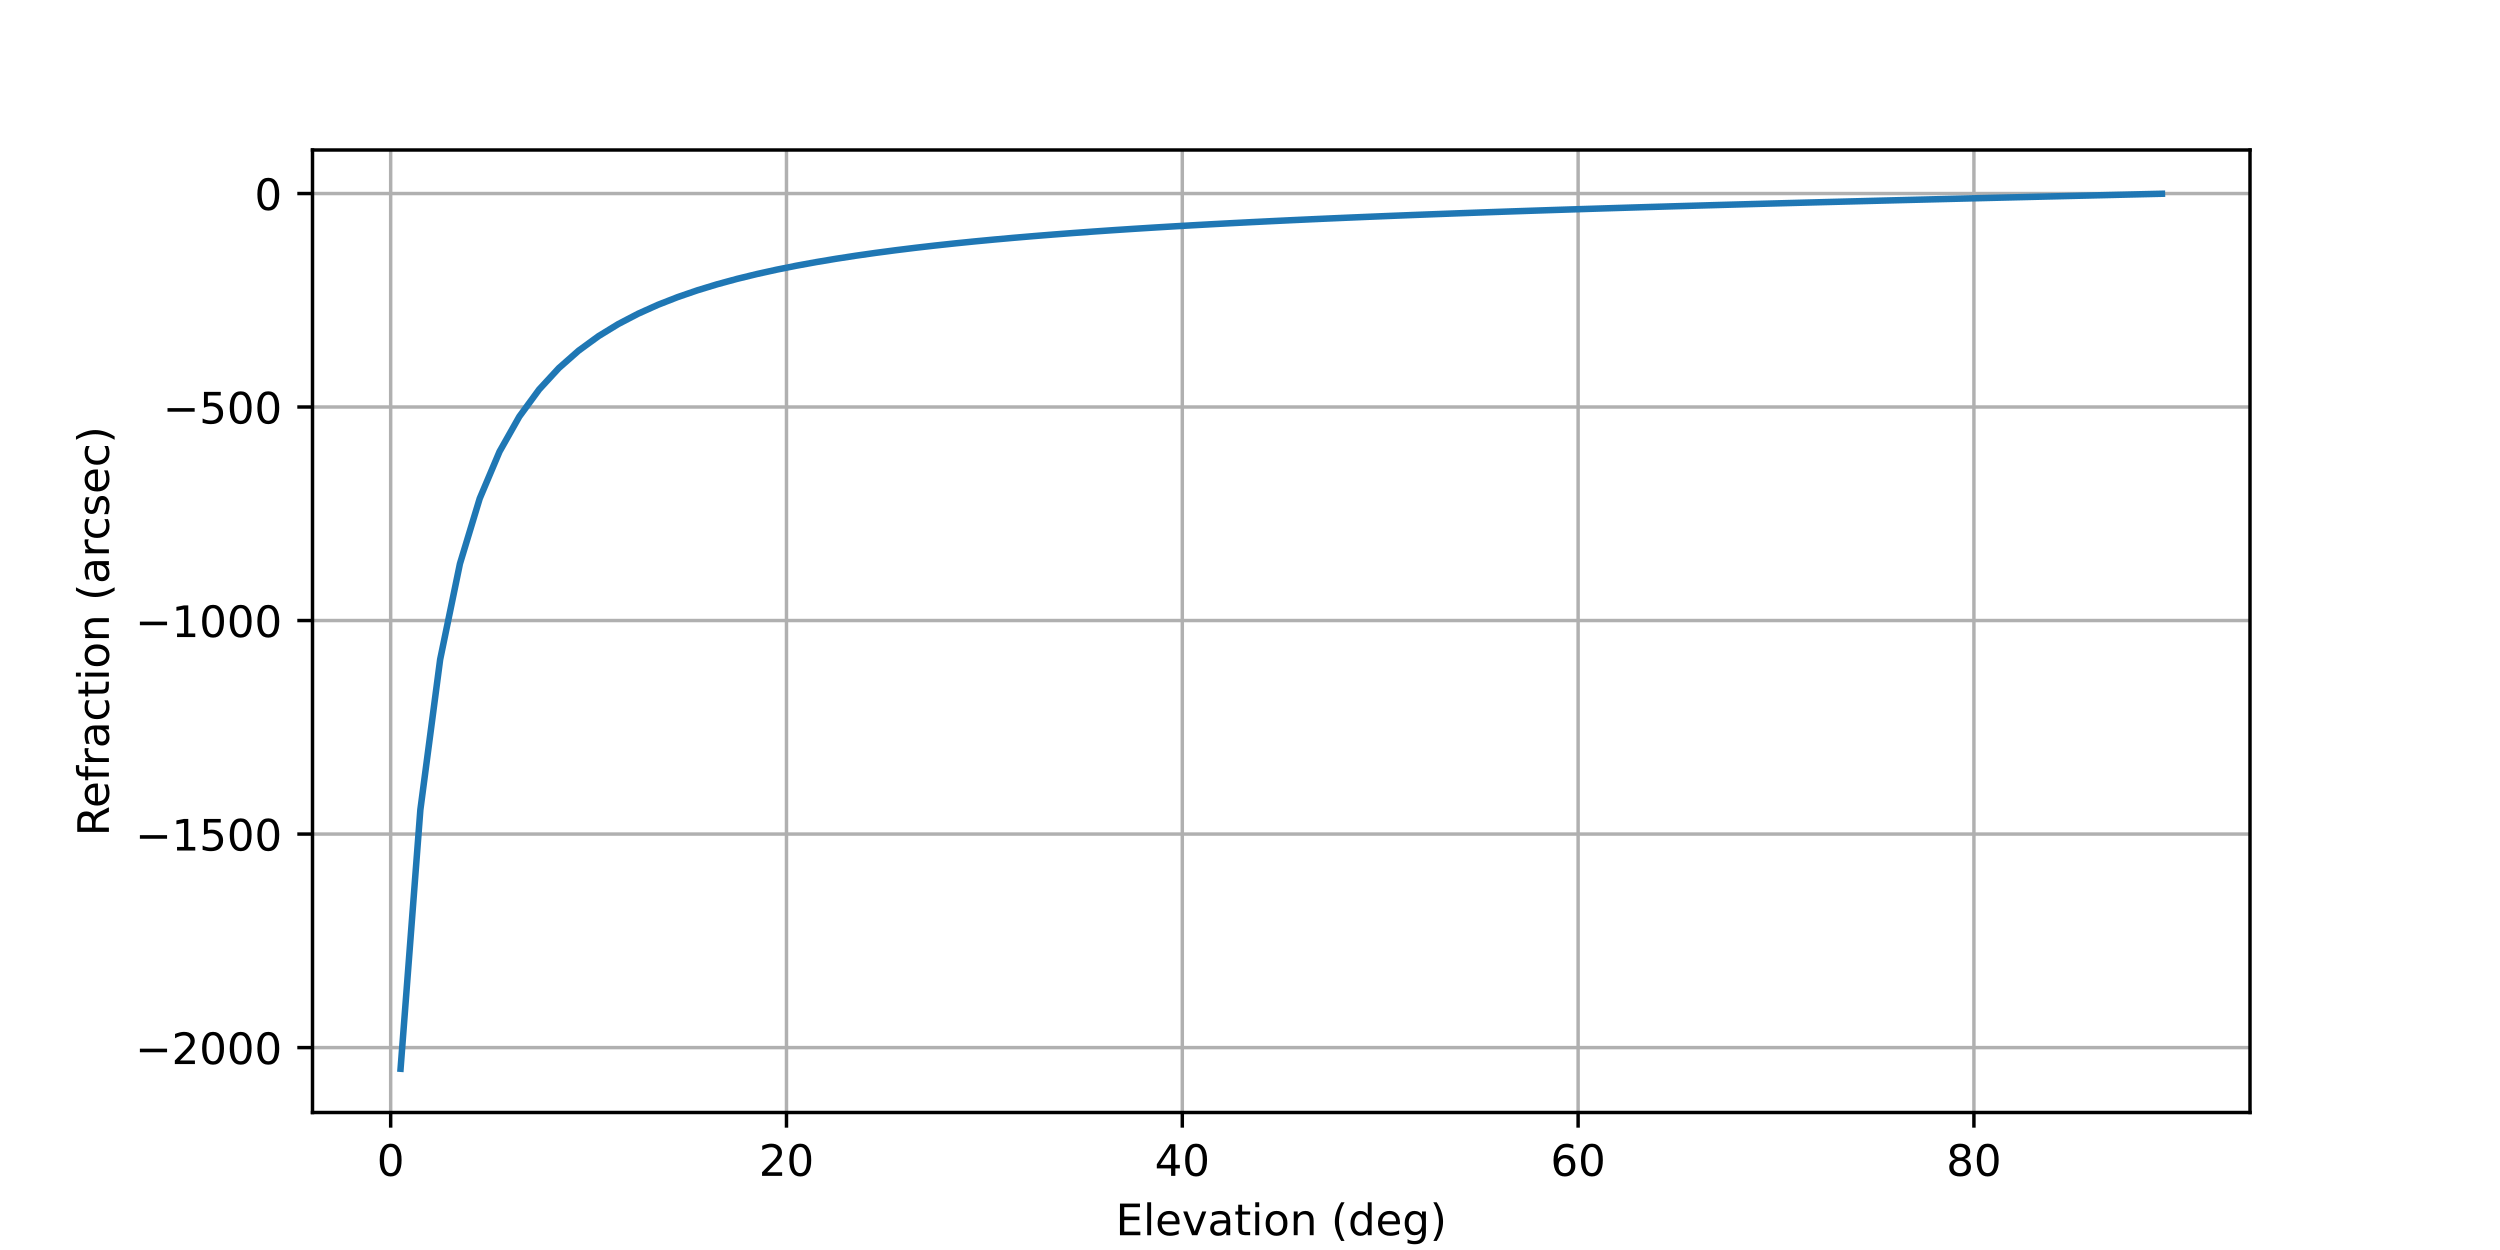
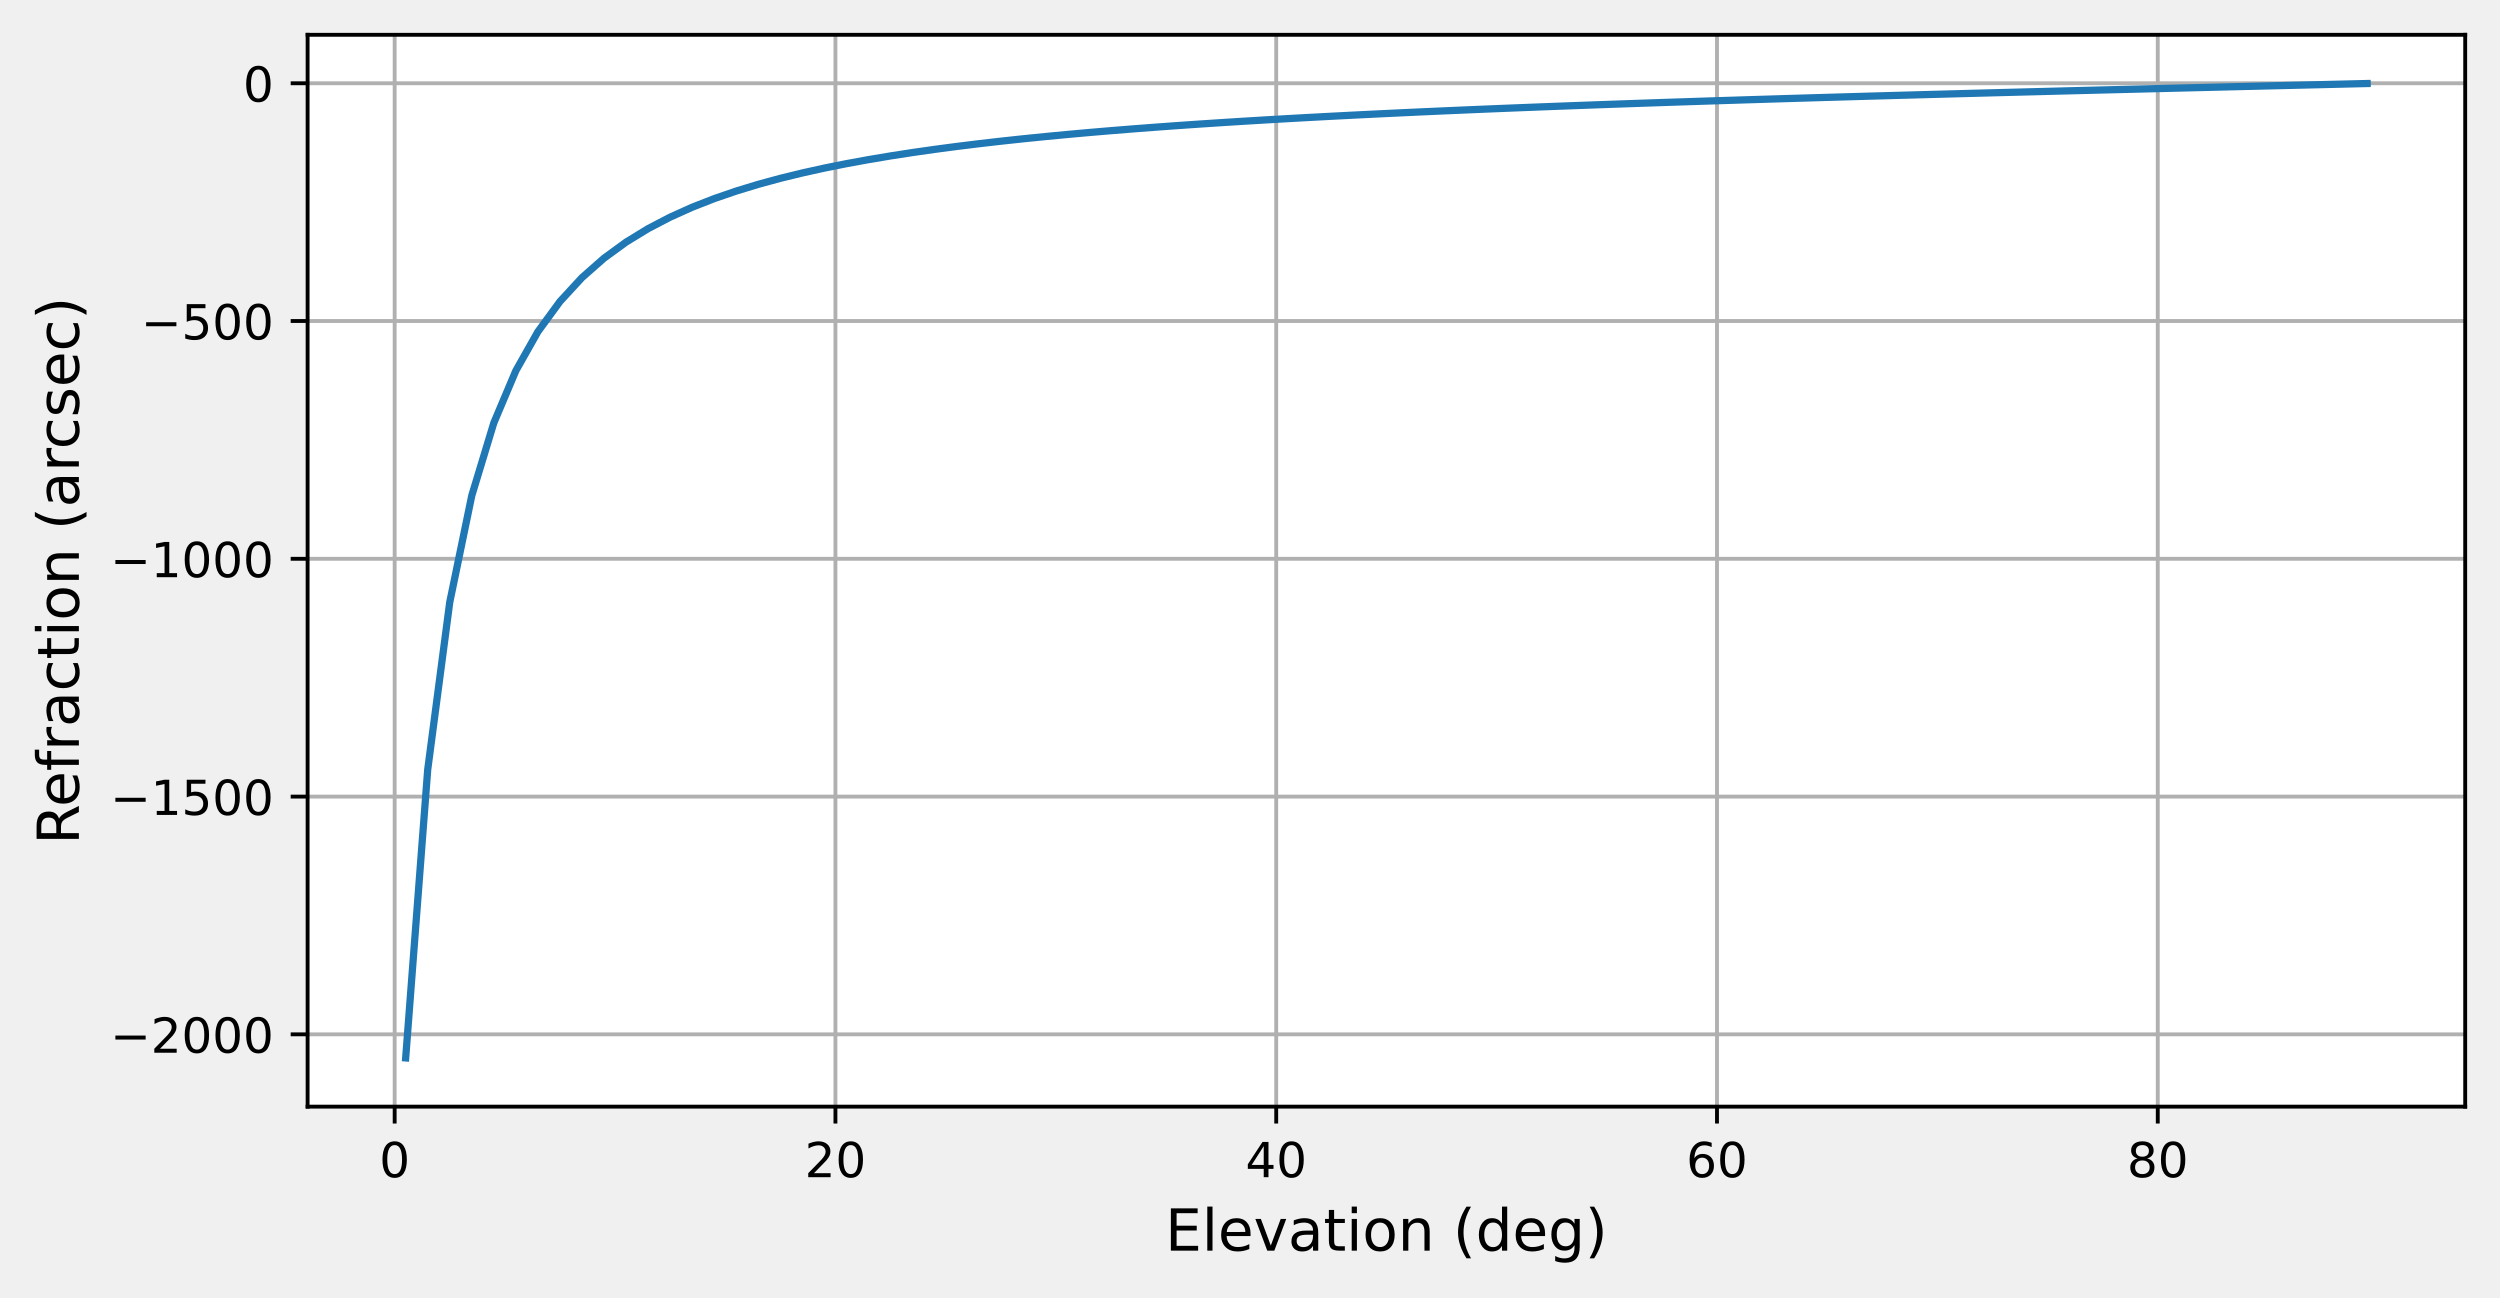
- <svg xmlns="http://www.w3.org/2000/svg" xmlns:xlink="http://www.w3.org/1999/xlink" width="576pt" height="288pt" viewBox="0 0 576 288" version="1.1">
+ <svg xmlns="http://www.w3.org/2000/svg" xmlns:xlink="http://www.w3.org/1999/xlink" width="517.243pt" height="268.452pt" viewBox="0 0 517.243 268.452" version="1.1">
  <defs>
    <style type="text/css">*{stroke-linejoin: round; stroke-linecap: butt}</style>
  </defs>
  <g id="figure_1">
    <g id="patch_1">
-       <path d="M 0 288  L 576 288  L 576 0  L 0 0  z " style="fill: #ffffff" />
+       <path d="M 0 268.452  L 517.243 268.452  L 517.243 0  L 0 0  L 0 268.452  z " style="fill: none" />
    </g>
    <g id="axes_1">
      <g id="patch_2">
-         <path d="M 72 256.32  L 518.4 256.32  L 518.4 34.56  L 72 34.56  z " style="fill: #ffffff" />
+         <path d="M 63.643 228.96  L 510.043 228.96  L 510.043 7.2  L 63.643 7.2  z " style="fill: #ffffff" />
      </g>
      <g id="matplotlib.axis_1">
        <g id="xtick_1">
          <g id="line2d_1">
-             <path d="M 90.011 256.32  L 90.011 34.56  " clip-path="url(#p98e4b8dce5)" style="fill: none; stroke: #b0b0b0; stroke-width: 0.8; stroke-linecap: square" />
+             <path d="M 81.654 228.96  L 81.654 7.2  " clip-path="url(#pd8f5f0226e)" style="fill: none; stroke: #b0b0b0; stroke-width: 0.8; stroke-linecap: square" />
          </g>
          <g id="line2d_2">
            <defs>
-               <path id="mb8e388b6dd" d="M 0 0  L 0 3.5  " style="stroke: #000000; stroke-width: 0.8" />
+               <path id="mff30ac41d4" d="M 0 0  L 0 3.5  " style="stroke: #000000; stroke-width: 0.8" />
            </defs>
            <g>
-               <use xlink:href="#mb8e388b6dd" x="90.011" y="256.32" style="stroke: #000000; stroke-width: 0.8" />
+               <use xlink:href="#mff30ac41d4" x="81.654" y="228.96" style="stroke: #000000; stroke-width: 0.8" />
            </g>
          </g>
          <g id="text_1">
-             <g transform="translate(86.82978 270.9184) scale(0.1 -0.1)">
+             <g transform="translate(78.47322 243.5584) scale(0.1 -0.1)">
              <defs>
                <path id="DejaVuSans-30" d="M 2034 4250  Q 1547 4250 1301 3770  Q 1056 3291 1056 2328  Q 1056 1369 1301 889  Q 1547 409 2034 409  Q 2525 409 2770 889  Q 3016 1369 3016 2328  Q 3016 3291 2770 3770  Q 2525 4250 2034 4250  z M 2034 4750  Q 2819 4750 3233 4129  Q 3647 3509 3647 2328  Q 3647 1150 3233 529  Q 2819 -91 2034 -91  Q 1250 -91 836 529  Q 422 1150 422 2328  Q 422 3509 836 4129  Q 1250 4750 2034 4750  z " transform="scale(0.015625)" />
              </defs>
              <use xlink:href="#DejaVuSans-30" />
            </g>
          </g>
        </g>
        <g id="xtick_2">
          <g id="line2d_3">
-             <path d="M 181.206 256.32  L 181.206 34.56  " clip-path="url(#p98e4b8dce5)" style="fill: none; stroke: #b0b0b0; stroke-width: 0.8; stroke-linecap: square" />
+             <path d="M 172.85 228.96  L 172.85 7.2  " clip-path="url(#pd8f5f0226e)" style="fill: none; stroke: #b0b0b0; stroke-width: 0.8; stroke-linecap: square" />
          </g>
          <g id="line2d_4">
            <g>
-               <use xlink:href="#mb8e388b6dd" x="181.206" y="256.32" style="stroke: #000000; stroke-width: 0.8" />
+               <use xlink:href="#mff30ac41d4" x="172.85" y="228.96" style="stroke: #000000; stroke-width: 0.8" />
            </g>
          </g>
          <g id="text_2">
-             <g transform="translate(174.8436 270.9184) scale(0.1 -0.1)">
+             <g transform="translate(166.4871 243.5584) scale(0.1 -0.1)">
              <defs>
                <path id="DejaVuSans-32" d="M 1228 531  L 3431 531  L 3431 0  L 469 0  L 469 531  Q 828 903 1448 1529  Q 2069 2156 2228 2338  Q 2531 2678 2651 2914  Q 2772 3150 2772 3378  Q 2772 3750 2511 3984  Q 2250 4219 1831 4219  Q 1534 4219 1204 4116  Q 875 4013 500 3803  L 500 4441  Q 881 4594 1212 4672  Q 1544 4750 1819 4750  Q 2544 4750 2975 4387  Q 3406 4025 3406 3419  Q 3406 3131 3298 2873  Q 3191 2616 2906 2266  Q 2828 2175 2409 1742  Q 1991 1309 1228 531  z " transform="scale(0.015625)" />
              </defs>
              <use xlink:href="#DejaVuSans-32" />
-               <use xlink:href="#DejaVuSans-30" x="63.623" />
+               <use xlink:href="#DejaVuSans-30" transform="translate(63.62305 0)" />
            </g>
          </g>
        </g>
        <g id="xtick_3">
          <g id="line2d_5">
-             <path d="M 272.401 256.32  L 272.401 34.56  " clip-path="url(#p98e4b8dce5)" style="fill: none; stroke: #b0b0b0; stroke-width: 0.8; stroke-linecap: square" />
+             <path d="M 264.045 228.96  L 264.045 7.2  " clip-path="url(#pd8f5f0226e)" style="fill: none; stroke: #b0b0b0; stroke-width: 0.8; stroke-linecap: square" />
          </g>
          <g id="line2d_6">
            <g>
-               <use xlink:href="#mb8e388b6dd" x="272.401" y="256.32" style="stroke: #000000; stroke-width: 0.8" />
+               <use xlink:href="#mff30ac41d4" x="264.045" y="228.96" style="stroke: #000000; stroke-width: 0.8" />
            </g>
          </g>
          <g id="text_3">
-             <g transform="translate(266.0387 270.9184) scale(0.1 -0.1)">
+             <g transform="translate(257.6822 243.5584) scale(0.1 -0.1)">
              <defs>
                <path id="DejaVuSans-34" d="M 2419 4116  L 825 1625  L 2419 1625  L 2419 4116  z M 2253 4666  L 3047 4666  L 3047 1625  L 3713 1625  L 3713 1100  L 3047 1100  L 3047 0  L 2419 0  L 2419 1100  L 313 1100  L 313 1709  L 2253 4666  z " transform="scale(0.015625)" />
              </defs>
              <use xlink:href="#DejaVuSans-34" />
-               <use xlink:href="#DejaVuSans-30" x="63.623" />
+               <use xlink:href="#DejaVuSans-30" transform="translate(63.62305 0)" />
            </g>
          </g>
        </g>
        <g id="xtick_4">
          <g id="line2d_7">
-             <path d="M 363.596 256.32  L 363.596 34.56  " clip-path="url(#p98e4b8dce5)" style="fill: none; stroke: #b0b0b0; stroke-width: 0.8; stroke-linecap: square" />
+             <path d="M 355.24 228.96  L 355.24 7.2  " clip-path="url(#pd8f5f0226e)" style="fill: none; stroke: #b0b0b0; stroke-width: 0.8; stroke-linecap: square" />
          </g>
          <g id="line2d_8">
            <g>
-               <use xlink:href="#mb8e388b6dd" x="363.596" y="256.32" style="stroke: #000000; stroke-width: 0.8" />
+               <use xlink:href="#mff30ac41d4" x="355.24" y="228.96" style="stroke: #000000; stroke-width: 0.8" />
            </g>
          </g>
          <g id="text_4">
-             <g transform="translate(357.2338 270.9184) scale(0.1 -0.1)">
+             <g transform="translate(348.8773 243.5584) scale(0.1 -0.1)">
              <defs>
                <path id="DejaVuSans-36" d="M 2113 2584  Q 1688 2584 1439 2293  Q 1191 2003 1191 1497  Q 1191 994 1439 701  Q 1688 409 2113 409  Q 2538 409 2786 701  Q 3034 994 3034 1497  Q 3034 2003 2786 2293  Q 2538 2584 2113 2584  z M 3366 4563  L 3366 3988  Q 3128 4100 2886 4159  Q 2644 4219 2406 4219  Q 1781 4219 1451 3797  Q 1122 3375 1075 2522  Q 1259 2794 1537 2939  Q 1816 3084 2150 3084  Q 2853 3084 3261 2657  Q 3669 2231 3669 1497  Q 3669 778 3244 343  Q 2819 -91 2113 -91  Q 1303 -91 875 529  Q 447 1150 447 2328  Q 447 3434 972 4092  Q 1497 4750 2381 4750  Q 2619 4750 2861 4703  Q 3103 4656 3366 4563  z " transform="scale(0.015625)" />
              </defs>
              <use xlink:href="#DejaVuSans-36" />
-               <use xlink:href="#DejaVuSans-30" x="63.623" />
+               <use xlink:href="#DejaVuSans-30" transform="translate(63.62305 0)" />
            </g>
          </g>
        </g>
        <g id="xtick_5">
          <g id="line2d_9">
-             <path d="M 454.791 256.32  L 454.791 34.56  " clip-path="url(#p98e4b8dce5)" style="fill: none; stroke: #b0b0b0; stroke-width: 0.8; stroke-linecap: square" />
+             <path d="M 446.435 228.96  L 446.435 7.2  " clip-path="url(#pd8f5f0226e)" style="fill: none; stroke: #b0b0b0; stroke-width: 0.8; stroke-linecap: square" />
          </g>
          <g id="line2d_10">
            <g>
-               <use xlink:href="#mb8e388b6dd" x="454.791" y="256.32" style="stroke: #000000; stroke-width: 0.8" />
+               <use xlink:href="#mff30ac41d4" x="446.435" y="228.96" style="stroke: #000000; stroke-width: 0.8" />
            </g>
          </g>
          <g id="text_5">
-             <g transform="translate(448.4289 270.9184) scale(0.1 -0.1)">
+             <g transform="translate(440.0724 243.5584) scale(0.1 -0.1)">
              <defs>
                <path id="DejaVuSans-38" d="M 2034 2216  Q 1584 2216 1326 1975  Q 1069 1734 1069 1313  Q 1069 891 1326 650  Q 1584 409 2034 409  Q 2484 409 2743 651  Q 3003 894 3003 1313  Q 3003 1734 2745 1975  Q 2488 2216 2034 2216  z M 1403 2484  Q 997 2584 770 2862  Q 544 3141 544 3541  Q 544 4100 942 4425  Q 1341 4750 2034 4750  Q 2731 4750 3128 4425  Q 3525 4100 3525 3541  Q 3525 3141 3298 2862  Q 3072 2584 2669 2484  Q 3125 2378 3379 2068  Q 3634 1759 3634 1313  Q 3634 634 3220 271  Q 2806 -91 2034 -91  Q 1263 -91 848 271  Q 434 634 434 1313  Q 434 1759 690 2068  Q 947 2378 1403 2484  z M 1172 3481  Q 1172 3119 1398 2916  Q 1625 2713 2034 2713  Q 2441 2713 2670 2916  Q 2900 3119 2900 3481  Q 2900 3844 2670 4047  Q 2441 4250 2034 4250  Q 1625 4250 1398 4047  Q 1172 3844 1172 3481  z " transform="scale(0.015625)" />
              </defs>
              <use xlink:href="#DejaVuSans-38" />
-               <use xlink:href="#DejaVuSans-30" x="63.623" />
+               <use xlink:href="#DejaVuSans-30" transform="translate(63.62305 0)" />
            </g>
          </g>
        </g>
        <g id="text_6">
-           <g transform="translate(257.0586 284.5966) scale(0.1 -0.1)">
+           <g transform="translate(241.0737 258.7563) scale(0.12 -0.12)">
            <defs>
              <path id="DejaVuSans-45" d="M 628 4666  L 3578 4666  L 3578 4134  L 1259 4134  L 1259 2753  L 3481 2753  L 3481 2222  L 1259 2222  L 1259 531  L 3634 531  L 3634 0  L 628 0  L 628 4666  z " transform="scale(0.015625)" />
              <path id="DejaVuSans-6c" d="M 603 4863  L 1178 4863  L 1178 0  L 603 0  L 603 4863  z " transform="scale(0.015625)" />
              <path id="DejaVuSans-65" d="M 3597 1894  L 3597 1613  L 953 1613  Q 991 1019 1311 708  Q 1631 397 2203 397  Q 2534 397 2845 478  Q 3156 559 3463 722  L 3463 178  Q 3153 47 2828 -22  Q 2503 -91 2169 -91  Q 1331 -91 842 396  Q 353 884 353 1716  Q 353 2575 817 3079  Q 1281 3584 2069 3584  Q 2775 3584 3186 3129  Q 3597 2675 3597 1894  z M 3022 2063  Q 3016 2534 2758 2815  Q 2500 3097 2075 3097  Q 1594 3097 1305 2825  Q 1016 2553 972 2059  L 3022 2063  z " transform="scale(0.015625)" />
              <path id="DejaVuSans-76" d="M 191 3500  L 800 3500  L 1894 563  L 2988 3500  L 3597 3500  L 2284 0  L 1503 0  L 191 3500  z " transform="scale(0.015625)" />
              <path id="DejaVuSans-61" d="M 2194 1759  Q 1497 1759 1228 1600  Q 959 1441 959 1056  Q 959 750 1161 570  Q 1363 391 1709 391  Q 2188 391 2477 730  Q 2766 1069 2766 1631  L 2766 1759  L 2194 1759  z M 3341 1997  L 3341 0  L 2766 0  L 2766 531  Q 2569 213 2275 61  Q 1981 -91 1556 -91  Q 1019 -91 701 211  Q 384 513 384 1019  Q 384 1609 779 1909  Q 1175 2209 1959 2209  L 2766 2209  L 2766 2266  Q 2766 2663 2505 2880  Q 2244 3097 1772 3097  Q 1472 3097 1187 3025  Q 903 2953 641 2809  L 641 3341  Q 956 3463 1253 3523  Q 1550 3584 1831 3584  Q 2591 3584 2966 3190  Q 3341 2797 3341 1997  z " transform="scale(0.015625)" />
              <path id="DejaVuSans-74" d="M 1172 4494  L 1172 3500  L 2356 3500  L 2356 3053  L 1172 3053  L 1172 1153  Q 1172 725 1289 603  Q 1406 481 1766 481  L 2356 481  L 2356 0  L 1766 0  Q 1100 0 847 248  Q 594 497 594 1153  L 594 3053  L 172 3053  L 172 3500  L 594 3500  L 594 4494  L 1172 4494  z " transform="scale(0.015625)" />
              <path id="DejaVuSans-69" d="M 603 3500  L 1178 3500  L 1178 0  L 603 0  L 603 3500  z M 603 4863  L 1178 4863  L 1178 4134  L 603 4134  L 603 4863  z " transform="scale(0.015625)" />
              <path id="DejaVuSans-6f" d="M 1959 3097  Q 1497 3097 1228 2736  Q 959 2375 959 1747  Q 959 1119 1226 758  Q 1494 397 1959 397  Q 2419 397 2687 759  Q 2956 1122 2956 1747  Q 2956 2369 2687 2733  Q 2419 3097 1959 3097  z M 1959 3584  Q 2709 3584 3137 3096  Q 3566 2609 3566 1747  Q 3566 888 3137 398  Q 2709 -91 1959 -91  Q 1206 -91 779 398  Q 353 888 353 1747  Q 353 2609 779 3096  Q 1206 3584 1959 3584  z " transform="scale(0.015625)" />
              <path id="DejaVuSans-6e" d="M 3513 2113  L 3513 0  L 2938 0  L 2938 2094  Q 2938 2591 2744 2837  Q 2550 3084 2163 3084  Q 1697 3084 1428 2787  Q 1159 2491 1159 1978  L 1159 0  L 581 0  L 581 3500  L 1159 3500  L 1159 2956  Q 1366 3272 1645 3428  Q 1925 3584 2291 3584  Q 2894 3584 3203 3211  Q 3513 2838 3513 2113  z " transform="scale(0.015625)" />
              <path id="DejaVuSans-20" transform="scale(0.015625)" />
              <path id="DejaVuSans-28" d="M 1984 4856  Q 1566 4138 1362 3434  Q 1159 2731 1159 2009  Q 1159 1288 1364 580  Q 1569 -128 1984 -844  L 1484 -844  Q 1016 -109 783 600  Q 550 1309 550 2009  Q 550 2706 781 3412  Q 1013 4119 1484 4856  L 1984 4856  z " transform="scale(0.015625)" />
              <path id="DejaVuSans-64" d="M 2906 2969  L 2906 4863  L 3481 4863  L 3481 0  L 2906 0  L 2906 525  Q 2725 213 2448 61  Q 2172 -91 1784 -91  Q 1150 -91 751 415  Q 353 922 353 1747  Q 353 2572 751 3078  Q 1150 3584 1784 3584  Q 2172 3584 2448 3432  Q 2725 3281 2906 2969  z M 947 1747  Q 947 1113 1208 752  Q 1469 391 1925 391  Q 2381 391 2643 752  Q 2906 1113 2906 1747  Q 2906 2381 2643 2742  Q 2381 3103 1925 3103  Q 1469 3103 1208 2742  Q 947 2381 947 1747  z " transform="scale(0.015625)" />
              <path id="DejaVuSans-67" d="M 2906 1791  Q 2906 2416 2648 2759  Q 2391 3103 1925 3103  Q 1463 3103 1205 2759  Q 947 2416 947 1791  Q 947 1169 1205 825  Q 1463 481 1925 481  Q 2391 481 2648 825  Q 2906 1169 2906 1791  z M 3481 434  Q 3481 -459 3084 -895  Q 2688 -1331 1869 -1331  Q 1566 -1331 1297 -1286  Q 1028 -1241 775 -1147  L 775 -588  Q 1028 -725 1275 -790  Q 1522 -856 1778 -856  Q 2344 -856 2625 -561  Q 2906 -266 2906 331  L 2906 616  Q 2728 306 2450 153  Q 2172 0 1784 0  Q 1141 0 747 490  Q 353 981 353 1791  Q 353 2603 747 3093  Q 1141 3584 1784 3584  Q 2172 3584 2450 3431  Q 2728 3278 2906 2969  L 2906 3500  L 3481 3500  L 3481 434  z " transform="scale(0.015625)" />
              <path id="DejaVuSans-29" d="M 513 4856  L 1013 4856  Q 1481 4119 1714 3412  Q 1947 2706 1947 2009  Q 1947 1309 1714 600  Q 1481 -109 1013 -844  L 513 -844  Q 928 -128 1133 580  Q 1338 1288 1338 2009  Q 1338 2731 1133 3434  Q 928 4138 513 4856  z " transform="scale(0.015625)" />
            </defs>
            <use xlink:href="#DejaVuSans-45" />
-             <use xlink:href="#DejaVuSans-6c" x="63.184" />
-             <use xlink:href="#DejaVuSans-65" x="90.967" />
-             <use xlink:href="#DejaVuSans-76" x="152.49" />
-             <use xlink:href="#DejaVuSans-61" x="211.67" />
-             <use xlink:href="#DejaVuSans-74" x="272.949" />
-             <use xlink:href="#DejaVuSans-69" x="312.158" />
-             <use xlink:href="#DejaVuSans-6f" x="339.941" />
-             <use xlink:href="#DejaVuSans-6e" x="401.123" />
-             <use xlink:href="#DejaVuSans-20" x="464.502" />
-             <use xlink:href="#DejaVuSans-28" x="496.289" />
-             <use xlink:href="#DejaVuSans-64" x="535.303" />
-             <use xlink:href="#DejaVuSans-65" x="598.779" />
-             <use xlink:href="#DejaVuSans-67" x="660.303" />
-             <use xlink:href="#DejaVuSans-29" x="723.779" />
+             <use xlink:href="#DejaVuSans-6c" transform="translate(63.18359 0)" />
+             <use xlink:href="#DejaVuSans-65" transform="translate(90.9668 0)" />
+             <use xlink:href="#DejaVuSans-76" transform="translate(152.4902 0)" />
+             <use xlink:href="#DejaVuSans-61" transform="translate(211.6699 0)" />
+             <use xlink:href="#DejaVuSans-74" transform="translate(272.9492 0)" />
+             <use xlink:href="#DejaVuSans-69" transform="translate(312.1582 0)" />
+             <use xlink:href="#DejaVuSans-6f" transform="translate(339.9414 0)" />
+             <use xlink:href="#DejaVuSans-6e" transform="translate(401.123 0)" />
+             <use xlink:href="#DejaVuSans-20" transform="translate(464.502 0)" />
+             <use xlink:href="#DejaVuSans-28" transform="translate(496.2891 0)" />
+             <use xlink:href="#DejaVuSans-64" transform="translate(535.3027 0)" />
+             <use xlink:href="#DejaVuSans-65" transform="translate(598.7793 0)" />
+             <use xlink:href="#DejaVuSans-67" transform="translate(660.3027 0)" />
+             <use xlink:href="#DejaVuSans-29" transform="translate(723.7793 0)" />
          </g>
        </g>
      </g>
      <g id="matplotlib.axis_2">
        <g id="ytick_1">
          <g id="line2d_11">
-             <path d="M 72 241.364  L 518.4 241.364  " clip-path="url(#p98e4b8dce5)" style="fill: none; stroke: #b0b0b0; stroke-width: 0.8; stroke-linecap: square" />
+             <path d="M 63.643 214.004  L 510.043 214.004  " clip-path="url(#pd8f5f0226e)" style="fill: none; stroke: #b0b0b0; stroke-width: 0.8; stroke-linecap: square" />
          </g>
          <g id="line2d_12">
            <defs>
-               <path id="m270c4c7d43" d="M 0 0  L -3.5 0  " style="stroke: #000000; stroke-width: 0.8" />
+               <path id="me77c93be33" d="M 0 0  L -3.5 0  " style="stroke: #000000; stroke-width: 0.8" />
            </defs>
            <g>
-               <use xlink:href="#m270c4c7d43" x="72" y="241.364" style="stroke: #000000; stroke-width: 0.8" />
+               <use xlink:href="#me77c93be33" x="63.643" y="214.004" style="stroke: #000000; stroke-width: 0.8" />
            </g>
          </g>
          <g id="text_7">
-             <g transform="translate(31.17031 245.1636) scale(0.1 -0.1)">
+             <g transform="translate(22.81375 217.8036) scale(0.1 -0.1)">
              <defs>
                <path id="DejaVuSans-2212" d="M 678 2272  L 4684 2272  L 4684 1741  L 678 1741  L 678 2272  z " transform="scale(0.015625)" />
              </defs>
              <use xlink:href="#DejaVuSans-2212" />
-               <use xlink:href="#DejaVuSans-32" x="83.789" />
-               <use xlink:href="#DejaVuSans-30" x="147.412" />
-               <use xlink:href="#DejaVuSans-30" x="211.035" />
-               <use xlink:href="#DejaVuSans-30" x="274.658" />
+               <use xlink:href="#DejaVuSans-32" transform="translate(83.78906 0)" />
+               <use xlink:href="#DejaVuSans-30" transform="translate(147.4121 0)" />
+               <use xlink:href="#DejaVuSans-30" transform="translate(211.0352 0)" />
+               <use xlink:href="#DejaVuSans-30" transform="translate(274.6582 0)" />
            </g>
          </g>
        </g>
        <g id="ytick_2">
          <g id="line2d_13">
-             <path d="M 72 192.17  L 518.4 192.17  " clip-path="url(#p98e4b8dce5)" style="fill: none; stroke: #b0b0b0; stroke-width: 0.8; stroke-linecap: square" />
+             <path d="M 63.643 164.81  L 510.043 164.81  " clip-path="url(#pd8f5f0226e)" style="fill: none; stroke: #b0b0b0; stroke-width: 0.8; stroke-linecap: square" />
          </g>
          <g id="line2d_14">
            <g>
-               <use xlink:href="#m270c4c7d43" x="72" y="192.17" style="stroke: #000000; stroke-width: 0.8" />
+               <use xlink:href="#me77c93be33" x="63.643" y="164.81" style="stroke: #000000; stroke-width: 0.8" />
            </g>
          </g>
          <g id="text_8">
-             <g transform="translate(31.17031 195.9688) scale(0.1 -0.1)">
+             <g transform="translate(22.81375 168.6088) scale(0.1 -0.1)">
              <defs>
                <path id="DejaVuSans-31" d="M 794 531  L 1825 531  L 1825 4091  L 703 3866  L 703 4441  L 1819 4666  L 2450 4666  L 2450 531  L 3481 531  L 3481 0  L 794 0  L 794 531  z " transform="scale(0.015625)" />
                <path id="DejaVuSans-35" d="M 691 4666  L 3169 4666  L 3169 4134  L 1269 4134  L 1269 2991  Q 1406 3038 1543 3061  Q 1681 3084 1819 3084  Q 2600 3084 3056 2656  Q 3513 2228 3513 1497  Q 3513 744 3044 326  Q 2575 -91 1722 -91  Q 1428 -91 1123 -41  Q 819 9 494 109  L 494 744  Q 775 591 1075 516  Q 1375 441 1709 441  Q 2250 441 2565 725  Q 2881 1009 2881 1497  Q 2881 1984 2565 2268  Q 2250 2553 1709 2553  Q 1456 2553 1204 2497  Q 953 2441 691 2322  L 691 4666  z " transform="scale(0.015625)" />
              </defs>
              <use xlink:href="#DejaVuSans-2212" />
-               <use xlink:href="#DejaVuSans-31" x="83.789" />
-               <use xlink:href="#DejaVuSans-35" x="147.412" />
-               <use xlink:href="#DejaVuSans-30" x="211.035" />
-               <use xlink:href="#DejaVuSans-30" x="274.658" />
+               <use xlink:href="#DejaVuSans-31" transform="translate(83.78906 0)" />
+               <use xlink:href="#DejaVuSans-35" transform="translate(147.4121 0)" />
+               <use xlink:href="#DejaVuSans-30" transform="translate(211.0352 0)" />
+               <use xlink:href="#DejaVuSans-30" transform="translate(274.6582 0)" />
            </g>
          </g>
        </g>
        <g id="ytick_3">
          <g id="line2d_15">
-             <path d="M 72 142.975  L 518.4 142.975  " clip-path="url(#p98e4b8dce5)" style="fill: none; stroke: #b0b0b0; stroke-width: 0.8; stroke-linecap: square" />
+             <path d="M 63.643 115.615  L 510.043 115.615  " clip-path="url(#pd8f5f0226e)" style="fill: none; stroke: #b0b0b0; stroke-width: 0.8; stroke-linecap: square" />
          </g>
          <g id="line2d_16">
            <g>
-               <use xlink:href="#m270c4c7d43" x="72" y="142.975" style="stroke: #000000; stroke-width: 0.8" />
+               <use xlink:href="#me77c93be33" x="63.643" y="115.615" style="stroke: #000000; stroke-width: 0.8" />
            </g>
          </g>
          <g id="text_9">
-             <g transform="translate(31.17031 146.7741) scale(0.1 -0.1)">
+             <g transform="translate(22.81375 119.4141) scale(0.1 -0.1)">
              <use xlink:href="#DejaVuSans-2212" />
-               <use xlink:href="#DejaVuSans-31" x="83.789" />
-               <use xlink:href="#DejaVuSans-30" x="147.412" />
-               <use xlink:href="#DejaVuSans-30" x="211.035" />
-               <use xlink:href="#DejaVuSans-30" x="274.658" />
+               <use xlink:href="#DejaVuSans-31" transform="translate(83.78906 0)" />
+               <use xlink:href="#DejaVuSans-30" transform="translate(147.4121 0)" />
+               <use xlink:href="#DejaVuSans-30" transform="translate(211.0352 0)" />
+               <use xlink:href="#DejaVuSans-30" transform="translate(274.6582 0)" />
            </g>
          </g>
        </g>
        <g id="ytick_4">
          <g id="line2d_17">
-             <path d="M 72 93.78  L 518.4 93.78  " clip-path="url(#p98e4b8dce5)" style="fill: none; stroke: #b0b0b0; stroke-width: 0.8; stroke-linecap: square" />
+             <path d="M 63.643 66.42  L 510.043 66.42  " clip-path="url(#pd8f5f0226e)" style="fill: none; stroke: #b0b0b0; stroke-width: 0.8; stroke-linecap: square" />
          </g>
          <g id="line2d_18">
            <g>
-               <use xlink:href="#m270c4c7d43" x="72" y="93.78" style="stroke: #000000; stroke-width: 0.8" />
+               <use xlink:href="#me77c93be33" x="63.643" y="66.42" style="stroke: #000000; stroke-width: 0.8" />
            </g>
          </g>
          <g id="text_10">
-             <g transform="translate(37.53281 97.5793) scale(0.1 -0.1)">
+             <g transform="translate(29.17625 70.2193) scale(0.1 -0.1)">
              <use xlink:href="#DejaVuSans-2212" />
-               <use xlink:href="#DejaVuSans-35" x="83.789" />
-               <use xlink:href="#DejaVuSans-30" x="147.412" />
-               <use xlink:href="#DejaVuSans-30" x="211.035" />
+               <use xlink:href="#DejaVuSans-35" transform="translate(83.78906 0)" />
+               <use xlink:href="#DejaVuSans-30" transform="translate(147.4121 0)" />
+               <use xlink:href="#DejaVuSans-30" transform="translate(211.0352 0)" />
            </g>
          </g>
        </g>
        <g id="ytick_5">
          <g id="line2d_19">
-             <path d="M 72 44.585  L 518.4 44.585  " clip-path="url(#p98e4b8dce5)" style="fill: none; stroke: #b0b0b0; stroke-width: 0.8; stroke-linecap: square" />
+             <path d="M 63.643 17.225  L 510.043 17.225  " clip-path="url(#pd8f5f0226e)" style="fill: none; stroke: #b0b0b0; stroke-width: 0.8; stroke-linecap: square" />
          </g>
          <g id="line2d_20">
            <g>
-               <use xlink:href="#m270c4c7d43" x="72" y="44.585" style="stroke: #000000; stroke-width: 0.8" />
+               <use xlink:href="#me77c93be33" x="63.643" y="17.225" style="stroke: #000000; stroke-width: 0.8" />
            </g>
          </g>
          <g id="text_11">
-             <g transform="translate(58.6375 48.38455) scale(0.1 -0.1)">
+             <g transform="translate(50.28094 21.02454) scale(0.1 -0.1)">
              <use xlink:href="#DejaVuSans-30" />
            </g>
          </g>
        </g>
        <g id="text_12">
-           <g transform="translate(25.09062 192.6494) rotate(-90) scale(0.1 -0.1)">
+           <g transform="translate(16.31812 174.7312) rotate(-90) scale(0.12 -0.12)">
            <defs>
              <path id="DejaVuSans-52" d="M 2841 2188  Q 3044 2119 3236 1894  Q 3428 1669 3622 1275  L 4263 0  L 3584 0  L 2988 1197  Q 2756 1666 2539 1819  Q 2322 1972 1947 1972  L 1259 1972  L 1259 0  L 628 0  L 628 4666  L 2053 4666  Q 2853 4666 3247 4331  Q 3641 3997 3641 3322  Q 3641 2881 3436 2590  Q 3231 2300 2841 2188  z M 1259 4147  L 1259 2491  L 2053 2491  Q 2509 2491 2742 2702  Q 2975 2913 2975 3322  Q 2975 3731 2742 3939  Q 2509 4147 2053 4147  L 1259 4147  z " transform="scale(0.015625)" />
              <path id="DejaVuSans-66" d="M 2375 4863  L 2375 4384  L 1825 4384  Q 1516 4384 1395 4259  Q 1275 4134 1275 3809  L 1275 3500  L 2222 3500  L 2222 3053  L 1275 3053  L 1275 0  L 697 0  L 697 3053  L 147 3053  L 147 3500  L 697 3500  L 697 3744  Q 697 4328 969 4595  Q 1241 4863 1831 4863  L 2375 4863  z " transform="scale(0.015625)" />
              <path id="DejaVuSans-72" d="M 2631 2963  Q 2534 3019 2420 3045  Q 2306 3072 2169 3072  Q 1681 3072 1420 2755  Q 1159 2438 1159 1844  L 1159 0  L 581 0  L 581 3500  L 1159 3500  L 1159 2956  Q 1341 3275 1631 3429  Q 1922 3584 2338 3584  Q 2397 3584 2469 3576  Q 2541 3569 2628 3553  L 2631 2963  z " transform="scale(0.015625)" />
              <path id="DejaVuSans-63" d="M 3122 3366  L 3122 2828  Q 2878 2963 2633 3030  Q 2388 3097 2138 3097  Q 1578 3097 1268 2742  Q 959 2388 959 1747  Q 959 1106 1268 751  Q 1578 397 2138 397  Q 2388 397 2633 464  Q 2878 531 3122 666  L 3122 134  Q 2881 22 2623 -34  Q 2366 -91 2075 -91  Q 1284 -91 818 406  Q 353 903 353 1747  Q 353 2603 823 3093  Q 1294 3584 2113 3584  Q 2378 3584 2631 3529  Q 2884 3475 3122 3366  z " transform="scale(0.015625)" />
              <path id="DejaVuSans-73" d="M 2834 3397  L 2834 2853  Q 2591 2978 2328 3040  Q 2066 3103 1784 3103  Q 1356 3103 1142 2972  Q 928 2841 928 2578  Q 928 2378 1081 2264  Q 1234 2150 1697 2047  L 1894 2003  Q 2506 1872 2764 1633  Q 3022 1394 3022 966  Q 3022 478 2636 193  Q 2250 -91 1575 -91  Q 1294 -91 989 -36  Q 684 19 347 128  L 347 722  Q 666 556 975 473  Q 1284 391 1588 391  Q 1994 391 2212 530  Q 2431 669 2431 922  Q 2431 1156 2273 1281  Q 2116 1406 1581 1522  L 1381 1569  Q 847 1681 609 1914  Q 372 2147 372 2553  Q 372 3047 722 3315  Q 1072 3584 1716 3584  Q 2034 3584 2315 3537  Q 2597 3491 2834 3397  z " transform="scale(0.015625)" />
            </defs>
            <use xlink:href="#DejaVuSans-52" />
-             <use xlink:href="#DejaVuSans-65" x="64.982" />
-             <use xlink:href="#DejaVuSans-66" x="126.506" />
-             <use xlink:href="#DejaVuSans-72" x="161.711" />
-             <use xlink:href="#DejaVuSans-61" x="202.824" />
-             <use xlink:href="#DejaVuSans-63" x="264.104" />
-             <use xlink:href="#DejaVuSans-74" x="319.084" />
-             <use xlink:href="#DejaVuSans-69" x="358.293" />
-             <use xlink:href="#DejaVuSans-6f" x="386.076" />
-             <use xlink:href="#DejaVuSans-6e" x="447.258" />
-             <use xlink:href="#DejaVuSans-20" x="510.637" />
-             <use xlink:href="#DejaVuSans-28" x="542.424" />
-             <use xlink:href="#DejaVuSans-61" x="581.438" />
-             <use xlink:href="#DejaVuSans-72" x="642.717" />
-             <use xlink:href="#DejaVuSans-63" x="681.58" />
-             <use xlink:href="#DejaVuSans-73" x="736.561" />
-             <use xlink:href="#DejaVuSans-65" x="788.66" />
-             <use xlink:href="#DejaVuSans-63" x="850.184" />
-             <use xlink:href="#DejaVuSans-29" x="905.164" />
+             <use xlink:href="#DejaVuSans-65" transform="translate(64.98242 0)" />
+             <use xlink:href="#DejaVuSans-66" transform="translate(126.5059 0)" />
+             <use xlink:href="#DejaVuSans-72" transform="translate(161.7109 0)" />
+             <use xlink:href="#DejaVuSans-61" transform="translate(202.8242 0)" />
+             <use xlink:href="#DejaVuSans-63" transform="translate(264.1035 0)" />
+             <use xlink:href="#DejaVuSans-74" transform="translate(319.084 0)" />
+             <use xlink:href="#DejaVuSans-69" transform="translate(358.293 0)" />
+             <use xlink:href="#DejaVuSans-6f" transform="translate(386.0762 0)" />
+             <use xlink:href="#DejaVuSans-6e" transform="translate(447.2578 0)" />
+             <use xlink:href="#DejaVuSans-20" transform="translate(510.6367 0)" />
+             <use xlink:href="#DejaVuSans-28" transform="translate(542.4238 0)" />
+             <use xlink:href="#DejaVuSans-61" transform="translate(581.4375 0)" />
+             <use xlink:href="#DejaVuSans-72" transform="translate(642.7168 0)" />
+             <use xlink:href="#DejaVuSans-63" transform="translate(681.5801 0)" />
+             <use xlink:href="#DejaVuSans-73" transform="translate(736.5605 0)" />
+             <use xlink:href="#DejaVuSans-65" transform="translate(788.6602 0)" />
+             <use xlink:href="#DejaVuSans-63" transform="translate(850.1836 0)" />
+             <use xlink:href="#DejaVuSans-29" transform="translate(905.1641 0)" />
          </g>
        </g>
      </g>
      <g id="line2d_21">
-         <path d="M 92.291 246.24  L 96.851 186.573  L 101.41 151.943  L 105.97 129.882  L 110.53 114.845  L 115.09 104.052  L 119.649 95.981  L 124.209 89.745  L 128.769 84.795  L 133.329 80.778  L 137.888 77.456  L 142.448 74.665  L 147.008 72.287  L 151.568 70.238  L 156.127 68.454  L 160.687 66.885  L 165.247 65.496  L 169.807 64.256  L 174.366 63.142  L 178.926 62.135  L 183.486 61.221  L 188.046 60.387  L 192.606 59.621  L 197.165 58.917  L 201.725 58.266  L 206.285 57.662  L 210.845 57.1  L 215.404 56.575  L 219.964 56.084  L 224.524 55.623  L 229.084 55.19  L 233.643 54.781  L 238.203 54.395  L 242.763 54.029  L 247.323 53.681  L 251.882 53.351  L 256.442 53.036  L 261.002 52.736  L 265.562 52.449  L 270.121 52.174  L 274.681 51.91  L 279.241 51.657  L 283.801 51.414  L 288.36 51.18  L 292.92 50.954  L 297.48 50.736  L 302.04 50.525  L 306.599 50.321  L 311.159 50.124  L 315.719 49.932  L 320.279 49.746  L 324.838 49.565  L 329.398 49.39  L 333.958 49.219  L 338.518 49.052  L 343.077 48.889  L 347.637 48.73  L 352.197 48.575  L 356.757 48.423  L 361.316 48.274  L 365.876 48.129  L 370.436 47.986  L 374.996 47.846  L 379.555 47.708  L 384.115 47.573  L 388.675 47.44  L 393.235 47.309  L 397.794 47.18  L 402.354 47.053  L 406.914 46.927  L 411.474 46.804  L 416.034 46.681  L 420.593 46.56  L 425.153 46.441  L 429.713 46.323  L 434.273 46.205  L 438.832 46.089  L 443.392 45.974  L 447.952 45.86  L 452.512 45.746  L 457.071 45.634  L 461.631 45.522  L 466.191 45.41  L 470.751 45.299  L 475.31 45.189  L 479.87 45.078  L 484.43 44.969  L 488.99 44.859  L 493.549 44.749  L 498.109 44.64  " clip-path="url(#p98e4b8dce5)" style="fill: none; stroke: #1f77b4; stroke-width: 1.5; stroke-linecap: square" />
+         <path d="M 83.934 218.88  L 88.494 159.213  L 93.054 124.583  L 97.614 102.522  L 102.173 87.485  L 106.733 76.692  L 111.293 68.621  L 115.853 62.385  L 120.412 57.435  L 124.972 53.418  L 129.532 50.096  L 134.092 47.305  L 138.651 44.927  L 143.211 42.878  L 147.771 41.094  L 152.331 39.525  L 156.89 38.136  L 161.45 36.896  L 166.01 35.782  L 170.57 34.775  L 175.129 33.861  L 179.689 33.027  L 184.249 32.261  L 188.809 31.557  L 193.368 30.906  L 197.928 30.302  L 202.488 29.74  L 207.048 29.215  L 211.607 28.724  L 216.167 28.263  L 220.727 27.83  L 225.287 27.421  L 229.847 27.035  L 234.406 26.669  L 238.966 26.321  L 243.526 25.991  L 248.086 25.676  L 252.645 25.376  L 257.205 25.089  L 261.765 24.814  L 266.325 24.55  L 270.884 24.297  L 275.444 24.054  L 280.004 23.82  L 284.564 23.594  L 289.123 23.376  L 293.683 23.165  L 298.243 22.961  L 302.803 22.764  L 307.362 22.572  L 311.922 22.386  L 316.482 22.205  L 321.042 22.03  L 325.601 21.859  L 330.161 21.692  L 334.721 21.529  L 339.281 21.37  L 343.84 21.215  L 348.4 21.063  L 352.96 20.914  L 357.52 20.769  L 362.079 20.626  L 366.639 20.486  L 371.199 20.348  L 375.759 20.213  L 380.318 20.08  L 384.878 19.949  L 389.438 19.82  L 393.998 19.693  L 398.557 19.567  L 403.117 19.444  L 407.677 19.321  L 412.237 19.2  L 416.796 19.081  L 421.356 18.963  L 425.916 18.845  L 430.476 18.729  L 435.035 18.614  L 439.595 18.5  L 444.155 18.386  L 448.715 18.274  L 453.274 18.162  L 457.834 18.05  L 462.394 17.939  L 466.954 17.829  L 471.514 17.718  L 476.073 17.609  L 480.633 17.499  L 485.193 17.389  L 489.753 17.28  " clip-path="url(#pd8f5f0226e)" style="fill: none; stroke: #1f77b4; stroke-width: 1.5; stroke-linecap: square" />
      </g>
      <g id="patch_3">
-         <path d="M 72 256.32  L 72 34.56  " style="fill: none; stroke: #000000; stroke-width: 0.8; stroke-linejoin: miter; stroke-linecap: square" />
+         <path d="M 63.643 228.96  L 63.643 7.2  " style="fill: none; stroke: #000000; stroke-width: 0.8; stroke-linejoin: miter; stroke-linecap: square" />
      </g>
      <g id="patch_4">
-         <path d="M 518.4 256.32  L 518.4 34.56  " style="fill: none; stroke: #000000; stroke-width: 0.8; stroke-linejoin: miter; stroke-linecap: square" />
+         <path d="M 510.043 228.96  L 510.043 7.2  " style="fill: none; stroke: #000000; stroke-width: 0.8; stroke-linejoin: miter; stroke-linecap: square" />
      </g>
      <g id="patch_5">
-         <path d="M 72 256.32  L 518.4 256.32  " style="fill: none; stroke: #000000; stroke-width: 0.8; stroke-linejoin: miter; stroke-linecap: square" />
+         <path d="M 63.643 228.96  L 510.043 228.96  " style="fill: none; stroke: #000000; stroke-width: 0.8; stroke-linejoin: miter; stroke-linecap: square" />
      </g>
      <g id="patch_6">
-         <path d="M 72 34.56  L 518.4 34.56  " style="fill: none; stroke: #000000; stroke-width: 0.8; stroke-linejoin: miter; stroke-linecap: square" />
+         <path d="M 63.643 7.2  L 510.043 7.2  " style="fill: none; stroke: #000000; stroke-width: 0.8; stroke-linejoin: miter; stroke-linecap: square" />
      </g>
    </g>
  </g>
  <defs>
-     <clipPath id="p98e4b8dce5">
-       <rect x="72" y="34.56" width="446.4" height="221.76" />
+     <clipPath id="pd8f5f0226e">
+       <rect x="63.643" y="7.2" width="446.4" height="221.76" />
    </clipPath>
  </defs>
</svg>
